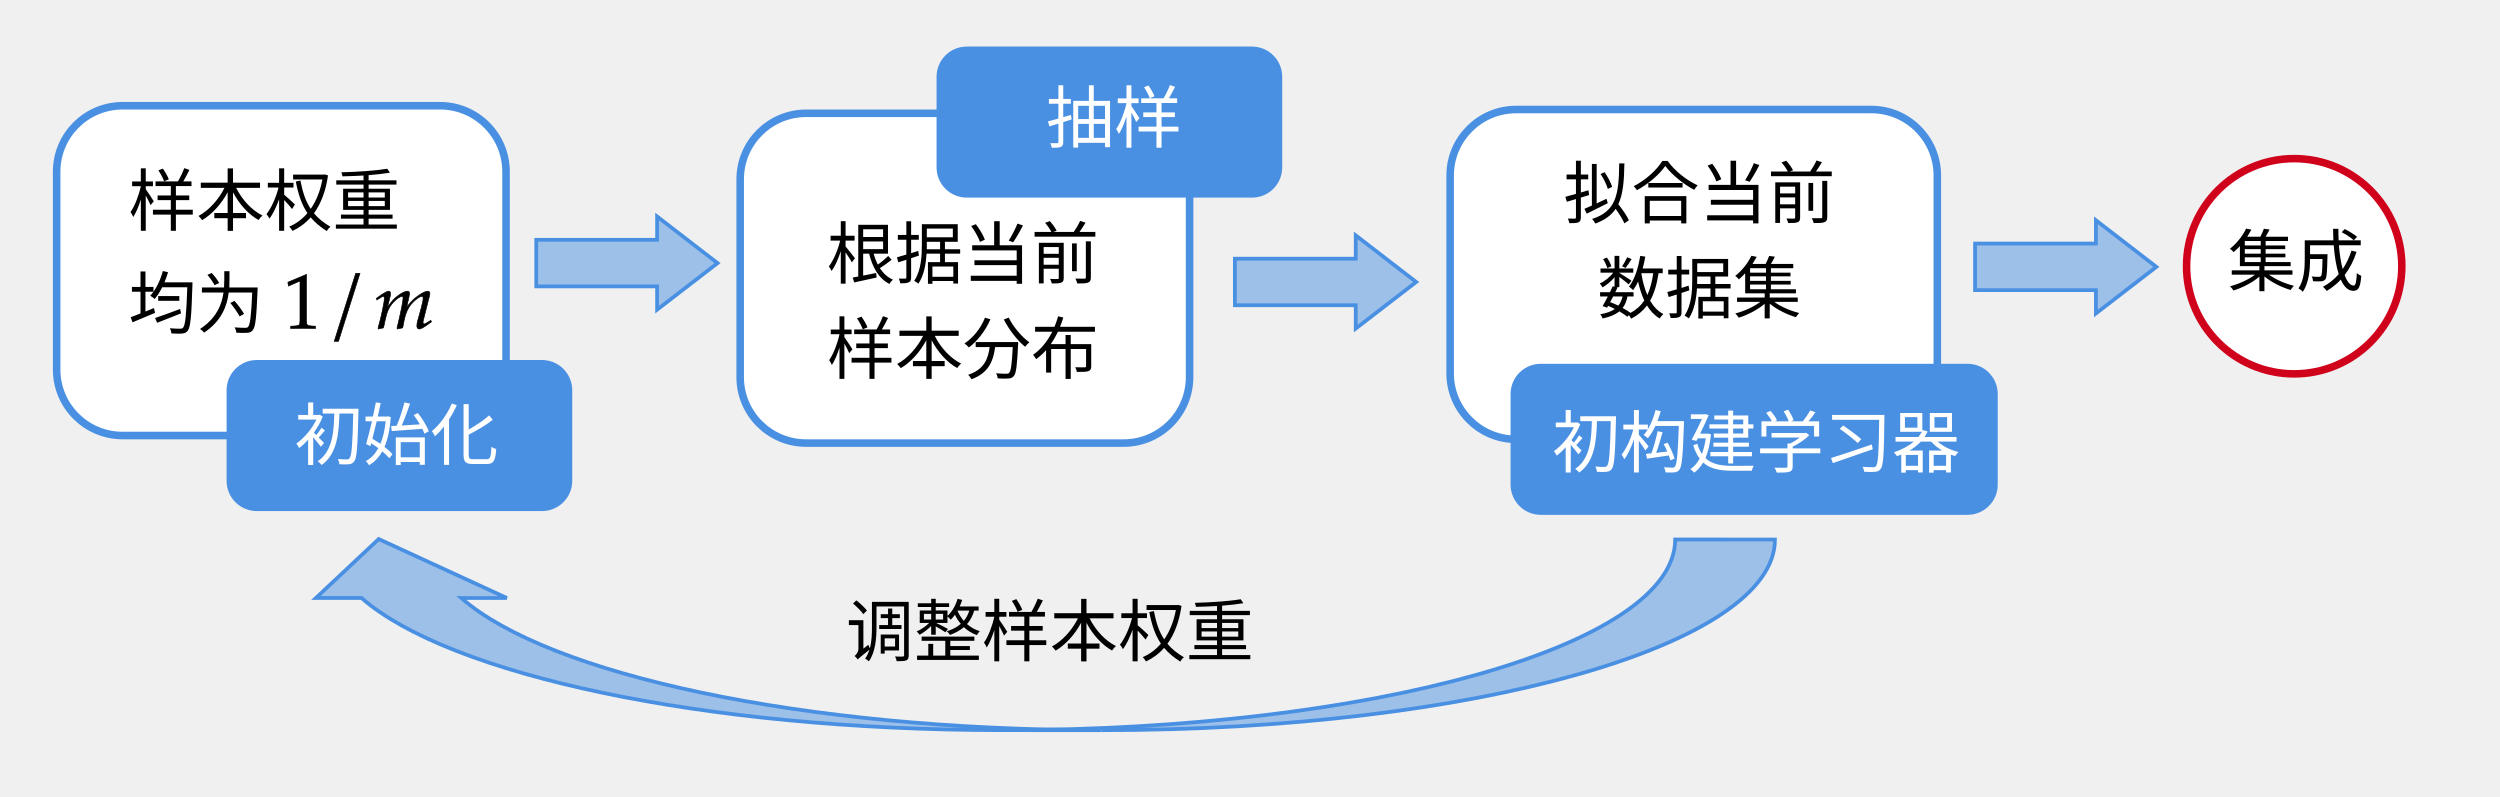
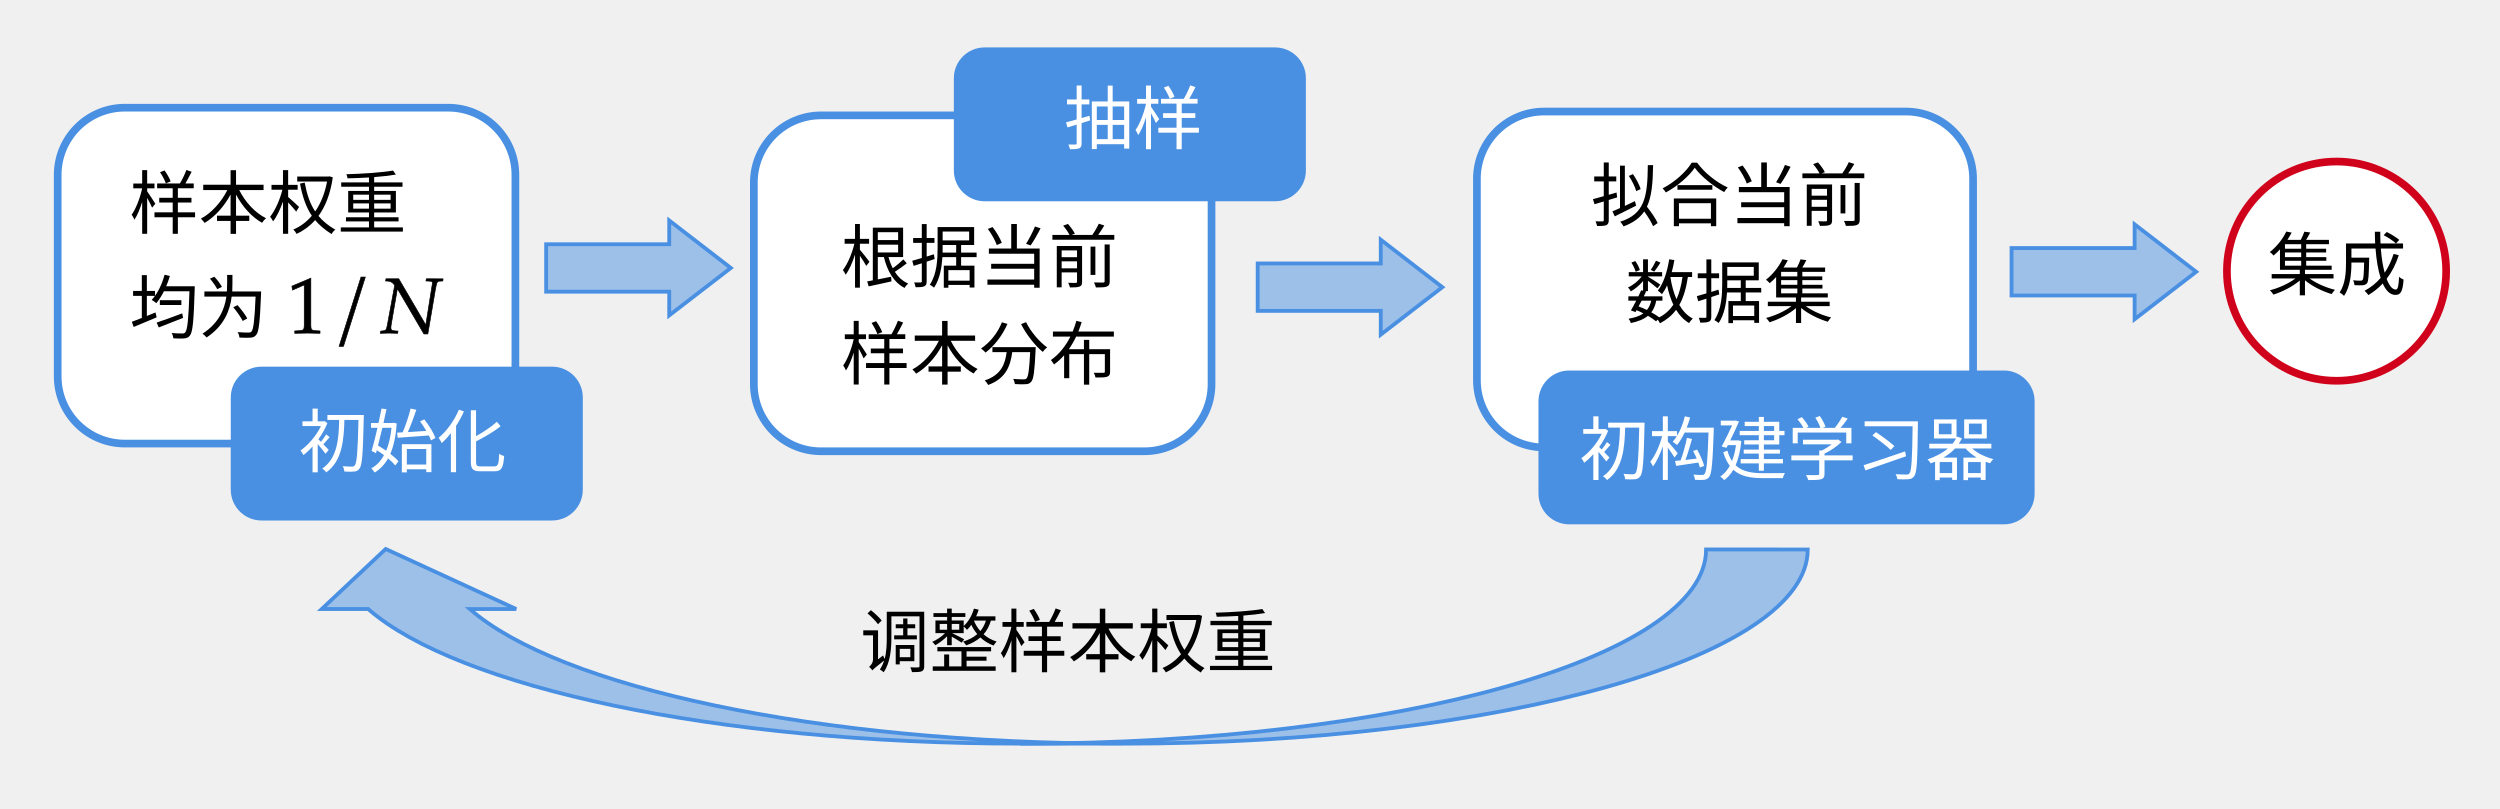
- <svg xmlns="http://www.w3.org/2000/svg" x="0" y="0" width="662" height="211" style="         width:662px;         height:211px;         background: #FFF;         fill: none; ">
-   <svg />
-   <svg class="role-diagram-draw-area">
-     <g class="shapes-region" style="stroke: black; fill: none;">
-       <g class="composite-shape">
-         <path class="real" d=" M15,45.47 C15,35.82 22.82,28 32.47,28 L116.53,28 C126.18,28 134,35.82 134,45.47 L134,97.87 C134,107.51 126.18,115.33 116.53,115.33 L32.47,115.33 C22.82,115.33 15,107.51 15,97.87 Z" style="stroke-width: 2; stroke: rgb(74, 144, 226); fill: rgb(255, 255, 255); fill-opacity: 1; stroke-opacity: 1;" />
+ <svg xmlns="http://www.w3.org/2000/svg" x="0" y="0" width="650" height="210.333" style="fill:none" version="1.1" id="svg2711">
+   <defs id="defs2715" />
+   <svg version="1.1" id="svg2543" width="100%" height="100%" />
+   <svg class="role-diagram-draw-area" version="1.1" id="svg2601" width="100%" height="100%">
+     <g class="shapes-region" style="fill:none;stroke:#000000" id="g2593">
+       <g class="composite-shape" id="g2547">
+         <path class="real" d="M 15,45.47 C 15,35.82 22.82,28 32.47,28 h 84.06 c 9.65,0 17.47,7.82 17.47,17.47 v 52.4 c 0,9.64 -7.82,17.46 -17.47,17.46 H 32.47 C 22.82,115.33 15,107.51 15,97.87 Z" style="fill:#ffffff;fill-opacity:1;stroke:#4a90e2;stroke-width:2;stroke-opacity:1" id="path2545" />
      </g>
-       <g class="composite-shape">
-         <path class="real" d=" M60,103.33 C60,98.92 63.58,95.33 68,95.33 L143.53,95.33 C147.95,95.33 151.53,98.92 151.53,103.33 L151.53,127.33 C151.53,131.75 147.95,135.33 143.53,135.33 L68,135.33 C63.58,135.33 60,131.75 60,127.33 Z" style="stroke-width: 1; stroke: none; fill: rgb(74, 144, 226); fill-opacity: 1; stroke-opacity: 1;" />
+       <g class="composite-shape" id="g2551">
+         <path class="real" d="m 60,103.33 c 0,-4.41 3.58,-8 8,-8 h 75.53 c 4.42,0 8,3.59 8,8 v 24 c 0,4.42 -3.58,8 -8,8 H 68 c -4.42,0 -8,-3.58 -8,-8 z" style="fill:#4a90e2;fill-opacity:1;stroke:none;stroke-width:1;stroke-opacity:1" id="path2549" />
      </g>
-       <g class="composite-shape">
-         <path class="real" d=" M196,47.47 C196,37.82 203.82,30 213.47,30 L297.53,30 C307.18,30 315,37.82 315,47.47 L315,99.87 C315,109.51 307.18,117.33 297.53,117.33 L213.47,117.33 C203.82,117.33 196,109.51 196,99.87 Z" style="stroke-width: 2; stroke: rgb(74, 144, 226); stroke-opacity: 1; fill: rgb(255, 255, 255); fill-opacity: 1;" />
+       <g class="composite-shape" id="g2555">
+         <path class="real" d="M 196,47.47 C 196,37.82 203.82,30 213.47,30 h 84.06 c 9.65,0 17.47,7.82 17.47,17.47 v 52.4 c 0,9.64 -7.82,17.46 -17.47,17.46 h -84.06 c -9.65,0 -17.47,-7.82 -17.47,-17.46 z" style="fill:#ffffff;fill-opacity:1;stroke:#4a90e2;stroke-width:2;stroke-opacity:1" id="path2553" />
      </g>
-       <g class="composite-shape">
-         <path class="real" d=" M248,20.33 C248,15.92 251.58,12.33 256,12.33 L331.53,12.33 C335.95,12.33 339.53,15.92 339.53,20.33 L339.53,44.33 C339.53,48.75 335.95,52.33 331.53,52.33 L256,52.33 C251.58,52.33 248,48.75 248,44.33 Z" style="stroke-width: 1; stroke: none; stroke-opacity: 1; fill: rgb(74, 144, 226); fill-opacity: 1;" />
+       <g class="composite-shape" id="g2559">
+         <path class="real" d="m 248,20.33 c 0,-4.41 3.58,-8 8,-8 h 75.53 c 4.42,0 8,3.59 8,8 v 24 c 0,4.42 -3.58,8 -8,8 H 256 c -4.42,0 -8,-3.58 -8,-8 z" style="fill:#4a90e2;fill-opacity:1;stroke:none;stroke-width:1;stroke-opacity:1" id="path2557" />
      </g>
-       <g class="composite-shape">
-         <path class="real" d=" M384,46.47 C384,36.82 391.82,29 401.47,29 L495.53,29 C505.18,29 513,36.82 513,46.47 L513,98.87 C513,108.51 505.18,116.33 495.53,116.33 L401.47,116.33 C391.82,116.33 384,108.51 384,98.87 Z" style="stroke-width: 2; stroke: rgb(74, 144, 226); stroke-opacity: 1; fill: rgb(255, 255, 255); fill-opacity: 1;" />
+       <g class="composite-shape" id="g2563">
+         <path class="real" d="M 384,46.47 C 384,36.82 391.82,29 401.47,29 h 94.06 c 9.65,0 17.47,7.82 17.47,17.47 v 52.4 c 0,9.64 -7.82,17.46 -17.47,17.46 h -94.06 c -9.65,0 -17.47,-7.82 -17.47,-17.46 z" style="fill:#ffffff;fill-opacity:1;stroke:#4a90e2;stroke-width:2;stroke-opacity:1" id="path2561" />
      </g>
-       <g class="composite-shape">
-         <path class="real" d=" M400,104.33 C400,99.92 403.58,96.33 408,96.33 L521,96.33 C525.42,96.33 529,99.92 529,104.33 L529,128.33 C529,132.75 525.42,136.33 521,136.33 L408,136.33 C403.58,136.33 400,132.75 400,128.33 Z" style="stroke-width: 1; stroke: none; stroke-opacity: 1; fill: rgb(74, 144, 226); fill-opacity: 1;" />
+       <g class="composite-shape" id="g2567">
+         <path class="real" d="m 400,104.33 c 0,-4.41 3.58,-8 8,-8 h 113 c 4.42,0 8,3.59 8,8 v 24 c 0,4.42 -3.58,8 -8,8 H 408 c -4.42,0 -8,-3.58 -8,-8 z" style="fill:#4a90e2;fill-opacity:1;stroke:none;stroke-width:1;stroke-opacity:1" id="path2565" />
      </g>
-       <g class="composite-shape">
-         <path class="real" d=" M142,63.5 L174,63.5 L174,57.33 L190,69.67 L174,82 L174,75.83 L142,75.83 Z" style="stroke-width: 1; stroke: rgb(74, 144, 226); fill: rgb(74, 144, 226); fill-opacity: 0.5; stroke-opacity: 1;" />
+       <g class="composite-shape" id="g2571">
+         <path class="real" d="m 142,63.5 h 32 V 57.33 L 190,69.67 174,82 v -6.17 h -32 z" style="fill:#4a90e2;fill-opacity:0.5;stroke:#4a90e2;stroke-width:1;stroke-opacity:1" id="path2569" />
      </g>
-       <g class="composite-shape">
-         <path class="real" d=" M327,68.5 L359,68.5 L359,62.33 L375,74.67 L359,87 L359,80.83 L327,80.83 Z" style="stroke-width: 1; stroke: rgb(74, 144, 226); stroke-opacity: 1; fill: rgb(74, 144, 226); fill-opacity: 0.5;" />
+       <g class="composite-shape" id="g2575">
+         <path class="real" d="m 327,68.5 h 32 V 62.33 L 375,74.67 359,87 v -6.17 h -32 z" style="fill:#4a90e2;fill-opacity:0.5;stroke:#4a90e2;stroke-width:1;stroke-opacity:1" id="path2573" />
      </g>
-       <g class="composite-shape">
-         <path class="real" d=" M265.31,193.34 C363.76,193.37 443.58,170.77 443.59,142.86 L470.01,142.87 C470,170.78 390.18,193.38 291.73,193.35" style="stroke-width: 1; stroke: rgb(74, 144, 226); fill: rgb(74, 144, 226); fill-opacity: 0.5; stroke-opacity: 1;" />
-         <path class="real" d=" M291.73,193.35 C212.49,193.32 145.33,178.64 122.15,158.35 L134.21,158.35 L100.28,142.74 L83.66,158.34 L95.72,158.34 C118.91,178.63 186.07,193.31 265.31,193.34 M291.73,193.35 L265.31,193.34" style="stroke-width: 1; stroke: rgb(74, 144, 226); fill: rgb(74, 144, 226); fill-opacity: 0.5; stroke-opacity: 1;" />
+       <g class="composite-shape" id="g2581">
+         <path class="real" d="m 265.31,193.34 c 98.45,0.03 178.27,-22.57 178.28,-50.48 l 26.42,0.01 c -0.01,27.91 -79.83,50.51 -178.28,50.48" style="fill:#4a90e2;fill-opacity:0.5;stroke:#4a90e2;stroke-width:1;stroke-opacity:1" id="path2577" />
+         <path class="real" d="m 291.73,193.35 c -79.24,-0.03 -146.4,-14.71 -169.58,-35 h 12.06 l -33.93,-15.61 -16.62,15.6 h 12.06 c 23.19,20.29 90.35,34.97 169.59,35 m 26.42,0.01 -26.42,-0.01" style="fill:#4a90e2;fill-opacity:0.5;stroke:#4a90e2;stroke-width:1;stroke-opacity:1" id="path2579" />
      </g>
-       <g class="composite-shape">
-         <path class="real" d=" M523,64.5 L555,64.5 L555,58.33 L571,70.67 L555,83 L555,76.83 L523,76.83 Z" style="stroke-width: 1; stroke: rgb(74, 144, 226); stroke-opacity: 1; fill: rgb(74, 144, 226); fill-opacity: 0.5;" />
+       <g class="composite-shape" id="g2585">
+         <path class="real" d="m 523,64.5 h 32 V 58.33 L 571,70.67 555,83 v -6.17 h -32 z" style="fill:#4a90e2;fill-opacity:0.5;stroke:#4a90e2;stroke-width:1;stroke-opacity:1" id="path2583" />
      </g>
-       <g class="composite-shape">
-         <path class="real" d=" M579,70.5 C579,54.76 591.76,42 607.5,42 C623.24,42 636,54.76 636,70.5 C636,86.24 623.24,99 607.5,99 C591.76,99 579,86.24 579,70.5 Z" style="stroke-width: 2; stroke: rgb(208, 2, 27); fill: rgb(255, 255, 255); fill-opacity: 1; stroke-opacity: 1;" />
+       <g class="composite-shape" id="g2589">
+         <path class="real" d="M 579,70.5 C 579,54.76 591.76,42 607.5,42 623.24,42 636,54.76 636,70.5 636,86.24 623.24,99 607.5,99 591.76,99 579,86.24 579,70.5 Z" style="fill:#ffffff;fill-opacity:1;stroke:#d0021b;stroke-width:2;stroke-opacity:1" id="path2587" />
      </g>
-       <g />
+       <g id="g2591" />
    </g>
-     <g />
-     <g />
-     <g />
+     <g id="g2595" />
+     <g id="g2597" />
+     <g id="g2599" />
  </svg>
-   <svg width="660" height="209" style="width:660px;height:209px;font-family:Asana-Math, Asana;background:#FFF;">
-     <g>
-       <g>
-         <g>
-           <text x="34" y="44" style="white-space:pre;stroke:none;fill:rgb(0,0,0);fill-opacity:1;font-size:18px;font-family:Arial, Helvetica, sans-serif;font-weight:400;font-style:normal;dominant-baseline:text-before-edge;text-decoration:none solid rgb(0, 0, 0);">样本权重</text>
+   <svg width="806" height="209" style="font-family:Asana-Math, Asana" version="1.1" id="svg2709">
+     <g id="g2639">
+       <g id="g2607">
+         <g id="g2605">
+           <text x="33.667" y="43.667" style="font-style:normal;font-weight:400;font-size:18px;font-family:Arial, Helvetica, sans-serif;text-decoration:none;text-decoration-line:none;text-decoration-style:solid;text-decoration-color:#000000;dominant-baseline:text-before-edge;white-space:pre;fill:#000000;fill-opacity:1;stroke:none" id="text2603">样本权重</text>
        </g>
      </g>
-       <g>
-         <g>
-           <text x="34" y="71.198" style="white-space:pre;stroke:none;fill:rgb(0,0,0);fill-opacity:1;font-size:18px;font-family:Arial, Helvetica, sans-serif;font-weight:400;font-style:normal;dominant-baseline:text-before-edge;text-decoration:none solid rgb(0, 0, 0);">均为 </text>
+       <g id="g2637">
+         <g id="g2611">
+           <text x="33.667" y="70.865" style="font-style:normal;font-weight:400;font-size:18px;font-family:Arial, Helvetica, sans-serif;text-decoration:none;text-decoration-line:none;text-decoration-style:solid;text-decoration-color:#000000;dominant-baseline:text-before-edge;white-space:pre;fill:#000000;fill-opacity:1;stroke:none" id="text2609">均为 </text>
        </g>
-         <g>
-           <g>
-             <g>
-               <g>
-                 <g transform="matrix(1,0,0,1,75.01044,86.93125)">
-                   <path transform="matrix(0.0204,0,0,-0.0204,0,0)" d="M418 -3L418 27L366 30C311 33 301 44 301 96L301 700L60 598L67 548L217 614L217 96C217 44 206 33 152 30L96 27L96 -3C250 0 250 0 261 0C292 0 402 -3 418 -3Z" stroke="rgb(0,0,0)" stroke-opacity="1" stroke-width="8" fill="rgb(0,0,0)" fill-opacity="1" />
+         <g id="g2635">
+           <g id="g2633">
+             <g id="g2631">
+               <g id="g2617">
+                 <g transform="translate(74.67706,86.59792)" id="g2615">
+                   <path transform="scale(0.0204,-0.0204)" d="m 418,-3 v 30 l -52,3 c -55,3 -65,14 -65,66 V 700 L 60,598 67,548 217,614 V 96 C 217,44 206,33 152,30 L 96,27 V -3 c 154,3 154,3 165,3 31,0 141,-3 157,-3 z" stroke="#000000" stroke-opacity="1" stroke-width="8" fill="#000000" fill-opacity="1" id="path2613" />
                </g>
              </g>
-               <g>
-                 <g transform="matrix(1,0,0,1,89.26044,86.93125)">
-                   <path transform="matrix(0.0204,0,0,-0.0204,0,0)" d="M297 714L242 714L-37 -169L18 -169Z" stroke="rgb(0,0,0)" stroke-opacity="1" stroke-width="8" fill="rgb(0,0,0)" fill-opacity="1" />
+               <g id="g2623">
+                 <g transform="translate(88.92706,86.59792)" id="g2621">
+                   <path transform="scale(0.0204,-0.0204)" d="M 297,714 H 242 L -37,-169 h 55 z" stroke="#000000" stroke-opacity="1" stroke-width="8" fill="#000000" fill-opacity="1" id="path2619" />
                </g>
              </g>
-               <g>
-                 <g transform="matrix(1,0,0,1,99.16669,86.93125)">
-                   <path transform="matrix(0.0204,0,0,-0.0204,0,0)" d="M730 103L704 86C675 67 653 56 643 56C636 56 630 65 630 76C630 86 632 95 637 116L712 413C716 430 719 446 719 454C719 471 709 482 693 482C664 482 626 464 565 421C502 376 467 341 418 272L448 409C452 429 455 444 455 451C455 470 445 482 429 482C399 482 353 460 298 418C254 384 234 363 169 275L202 408C206 424 208 439 208 451C208 470 199 482 185 482C164 482 126 461 52 408L24 388L31 368C68 391 103 414 110 414C121 414 128 404 128 389C128 338 87 145 46 2L49 -9L117 6L139 108C163 219 190 278 245 338C287 384 332 414 360 414C367 414 371 406 371 393C371 358 349 244 308 69L292 2L297 -9L366 6L387 113C403 194 437 269 481 318C536 379 586 414 618 414C626 414 631 405 631 389C631 365 628 351 606 264C566 105 550 84 550 31C550 6 561 -9 580 -9C606 -9 642 12 740 85Z" stroke="rgb(0,0,0)" stroke-opacity="1" stroke-width="8" fill="rgb(0,0,0)" fill-opacity="1" />
+               <g id="g2629">
+                 <g transform="translate(98.83331,86.59792)" id="g2627">
+                   <path transform="scale(0.0204,-0.0204)" d="M 582,103 237,692 H 75 l -5,-28 35,-2 c 45,-2 79,-47 80,-56 L 92,102 C 80,40 74,32 38,28 L 7,25 2,-3 113,0 c 12,0 13,0 110,-3 l 5,28 -42,3 c -40,3 -49,11 -49,44 0,8 1,19 3,30 l 80,464 338,-577 h 50 l 94,553 c 21,113 23,117 60,120 l 37,2 3,27 -213,1 -5,-28 47,-2 c 26,-1 36,-8 36,-24 0,-7 -83,-522 -85,-535 z" stroke="#000000" stroke-opacity="1" stroke-width="8" fill="#000000" fill-opacity="1" id="path2625" />
                </g>
              </g>
            </g>
          </g>
        </g>
      </g>
    </g>
-     <g>
-       <g>
-         <g>
-           <text x="78" y="106" style="white-space:pre;stroke:none;fill:rgb(255,255,255);fill-opacity:1;font-size:18px;font-family:Arial, Helvetica, sans-serif;font-weight:400;font-style:normal;dominant-baseline:text-before-edge;text-decoration:none solid rgb(255, 255, 255);">初始化</text>
+     <g id="g2647">
+       <g id="g2645">
+         <g id="g2643">
+           <text x="77.667" y="105.667" style="font-style:normal;font-weight:400;font-size:18px;font-family:Arial, Helvetica, sans-serif;text-decoration:none;text-decoration-line:none;text-decoration-style:solid;text-decoration-color:#000000;dominant-baseline:text-before-edge;white-space:pre;fill:#ffffff;fill-opacity:1;stroke:none" id="text2641">初始化</text>
        </g>
      </g>
    </g>
-     <g>
-       <g>
-         <g>
-           <text x="219" y="58" style="white-space:pre;stroke:none;fill:rgb(0,0,0);fill-opacity:1;font-size:18px;font-family:Arial, Helvetica, sans-serif;font-weight:400;font-style:normal;dominant-baseline:text-before-edge;text-decoration:none solid rgb(0, 0, 0);">根据当前</text>
+     <g id="g2661">
+       <g id="g2653">
+         <g id="g2651">
+           <text x="218.667" y="57.667" style="font-style:normal;font-weight:400;font-size:18px;font-family:Arial, Helvetica, sans-serif;text-decoration:none;text-decoration-line:none;text-decoration-style:solid;text-decoration-color:#000000;dominant-baseline:text-before-edge;white-space:pre;fill:#000000;fill-opacity:1;stroke:none" id="text2649">根据当前</text>
        </g>
      </g>
-       <g>
-         <g>
-           <text x="219" y="83.198" style="white-space:pre;stroke:none;fill:rgb(0,0,0);fill-opacity:1;font-size:18px;font-family:Arial, Helvetica, sans-serif;font-weight:400;font-style:normal;dominant-baseline:text-before-edge;text-decoration:none solid rgb(0, 0, 0);">样本分布</text>
+       <g id="g2659">
+         <g id="g2657">
+           <text x="218.667" y="82.865" style="font-style:normal;font-weight:400;font-size:18px;font-family:Arial, Helvetica, sans-serif;text-decoration:none;text-decoration-line:none;text-decoration-style:solid;text-decoration-color:#000000;dominant-baseline:text-before-edge;white-space:pre;fill:#000000;fill-opacity:1;stroke:none" id="text2655">样本分布</text>
        </g>
      </g>
    </g>
-     <g>
-       <g>
-         <g>
-           <text x="277" y="22" style="white-space:pre;stroke:none;fill:rgb(255,255,255);fill-opacity:1;font-size:18px;font-family:Arial, Helvetica, sans-serif;font-weight:400;font-style:normal;dominant-baseline:text-before-edge;text-decoration:none solid rgb(255, 255, 255);">抽样</text>
+     <g id="g2669">
+       <g id="g2667">
+         <g id="g2665">
+           <text x="276.667" y="21.667" style="font-style:normal;font-weight:400;font-size:18px;font-family:Arial, Helvetica, sans-serif;text-decoration:none;text-decoration-line:none;text-decoration-style:solid;text-decoration-color:#000000;dominant-baseline:text-before-edge;white-space:pre;fill:#ffffff;fill-opacity:1;stroke:none" id="text2663">抽样</text>
        </g>
      </g>
    </g>
-     <g>
-       <g>
-         <g>
-           <text x="414" y="42" style="white-space:pre;stroke:none;fill:rgb(0,0,0);fill-opacity:1;font-size:18px;font-family:Arial, Helvetica, sans-serif;font-weight:400;font-style:normal;dominant-baseline:text-before-edge;text-decoration:none solid rgb(0, 0, 0);">拟合当前</text>
+     <g id="g2683">
+       <g id="g2675">
+         <g id="g2673">
+           <text x="413.667" y="41.667" style="font-style:normal;font-weight:400;font-size:18px;font-family:Arial, Helvetica, sans-serif;text-decoration:none;text-decoration-line:none;text-decoration-style:solid;text-decoration-color:#000000;dominant-baseline:text-before-edge;white-space:pre;fill:#000000;fill-opacity:1;stroke:none" id="text2671">拟合当前</text>
        </g>
      </g>
-       <g>
-         <g>
-           <text x="423" y="67.198" style="white-space:pre;stroke:none;fill:rgb(0,0,0);fill-opacity:1;font-size:18px;font-family:Arial, Helvetica, sans-serif;font-weight:400;font-style:normal;dominant-baseline:text-before-edge;text-decoration:none solid rgb(0, 0, 0);">数据集</text>
+       <g id="g2681">
+         <g id="g2679">
+           <text x="422.667" y="66.865" style="font-style:normal;font-weight:400;font-size:18px;font-family:Arial, Helvetica, sans-serif;text-decoration:none;text-decoration-line:none;text-decoration-style:solid;text-decoration-color:#000000;dominant-baseline:text-before-edge;white-space:pre;fill:#000000;fill-opacity:1;stroke:none" id="text2677">数据集</text>
        </g>
      </g>
    </g>
-     <g>
-       <g>
-         <g>
-           <text x="411" y="108" style="white-space:pre;stroke:none;fill:rgb(255,255,255);fill-opacity:1;font-size:18px;font-family:Arial, Helvetica, sans-serif;font-weight:400;font-style:normal;dominant-baseline:text-before-edge;text-decoration:none solid rgb(255, 255, 255);">初构建学习器</text>
+     <g id="g2691">
+       <g id="g2689">
+         <g id="g2687">
+           <text x="410.667" y="107.667" style="font-style:normal;font-weight:400;font-size:18px;font-family:Arial, Helvetica, sans-serif;text-decoration:none;text-decoration-line:none;text-decoration-style:solid;text-decoration-color:#000000;dominant-baseline:text-before-edge;white-space:pre;fill:#ffffff;fill-opacity:1;stroke:none" id="text2685">初构建学习器</text>
        </g>
      </g>
    </g>
-     <g>
-       <g>
-         <g>
-           <text x="224" y="158" style="white-space:pre;stroke:none;fill:rgb(0,0,0);fill-opacity:1;font-size:18px;font-family:Arial, Helvetica, sans-serif;font-weight:400;font-style:normal;dominant-baseline:text-before-edge;text-decoration:none solid rgb(0, 0, 0);">调整样本权重</text>
+     <g id="g2699">
+       <g id="g2697">
+         <g id="g2695">
+           <text x="223.667" y="157.667" style="font-style:normal;font-weight:400;font-size:18px;font-family:Arial, Helvetica, sans-serif;text-decoration:none;text-decoration-line:none;text-decoration-style:solid;text-decoration-color:#000000;dominant-baseline:text-before-edge;white-space:pre;fill:#000000;fill-opacity:1;stroke:none" id="text2693">调整样本权重</text>
        </g>
      </g>
    </g>
-     <g>
-       <g>
-         <g>
-           <text x="590" y="60" style="white-space:pre;stroke:none;fill:rgb(0,0,0);fill-opacity:1;font-size:18px;font-family:Arial, Helvetica, sans-serif;font-weight:400;font-style:normal;dominant-baseline:text-before-edge;text-decoration:none solid rgb(0, 0, 0);">集成</text>
+     <g id="g2707">
+       <g id="g2705">
+         <g id="g2703">
+           <text x="589.667" y="59.667" style="font-style:normal;font-weight:400;font-size:18px;font-family:Arial, Helvetica, sans-serif;text-decoration:none;text-decoration-line:none;text-decoration-style:solid;text-decoration-color:#000000;dominant-baseline:text-before-edge;white-space:pre;fill:#000000;fill-opacity:1;stroke:none" id="text2701">集成</text>
        </g>
      </g>
    </g>
  </svg>
</svg>
